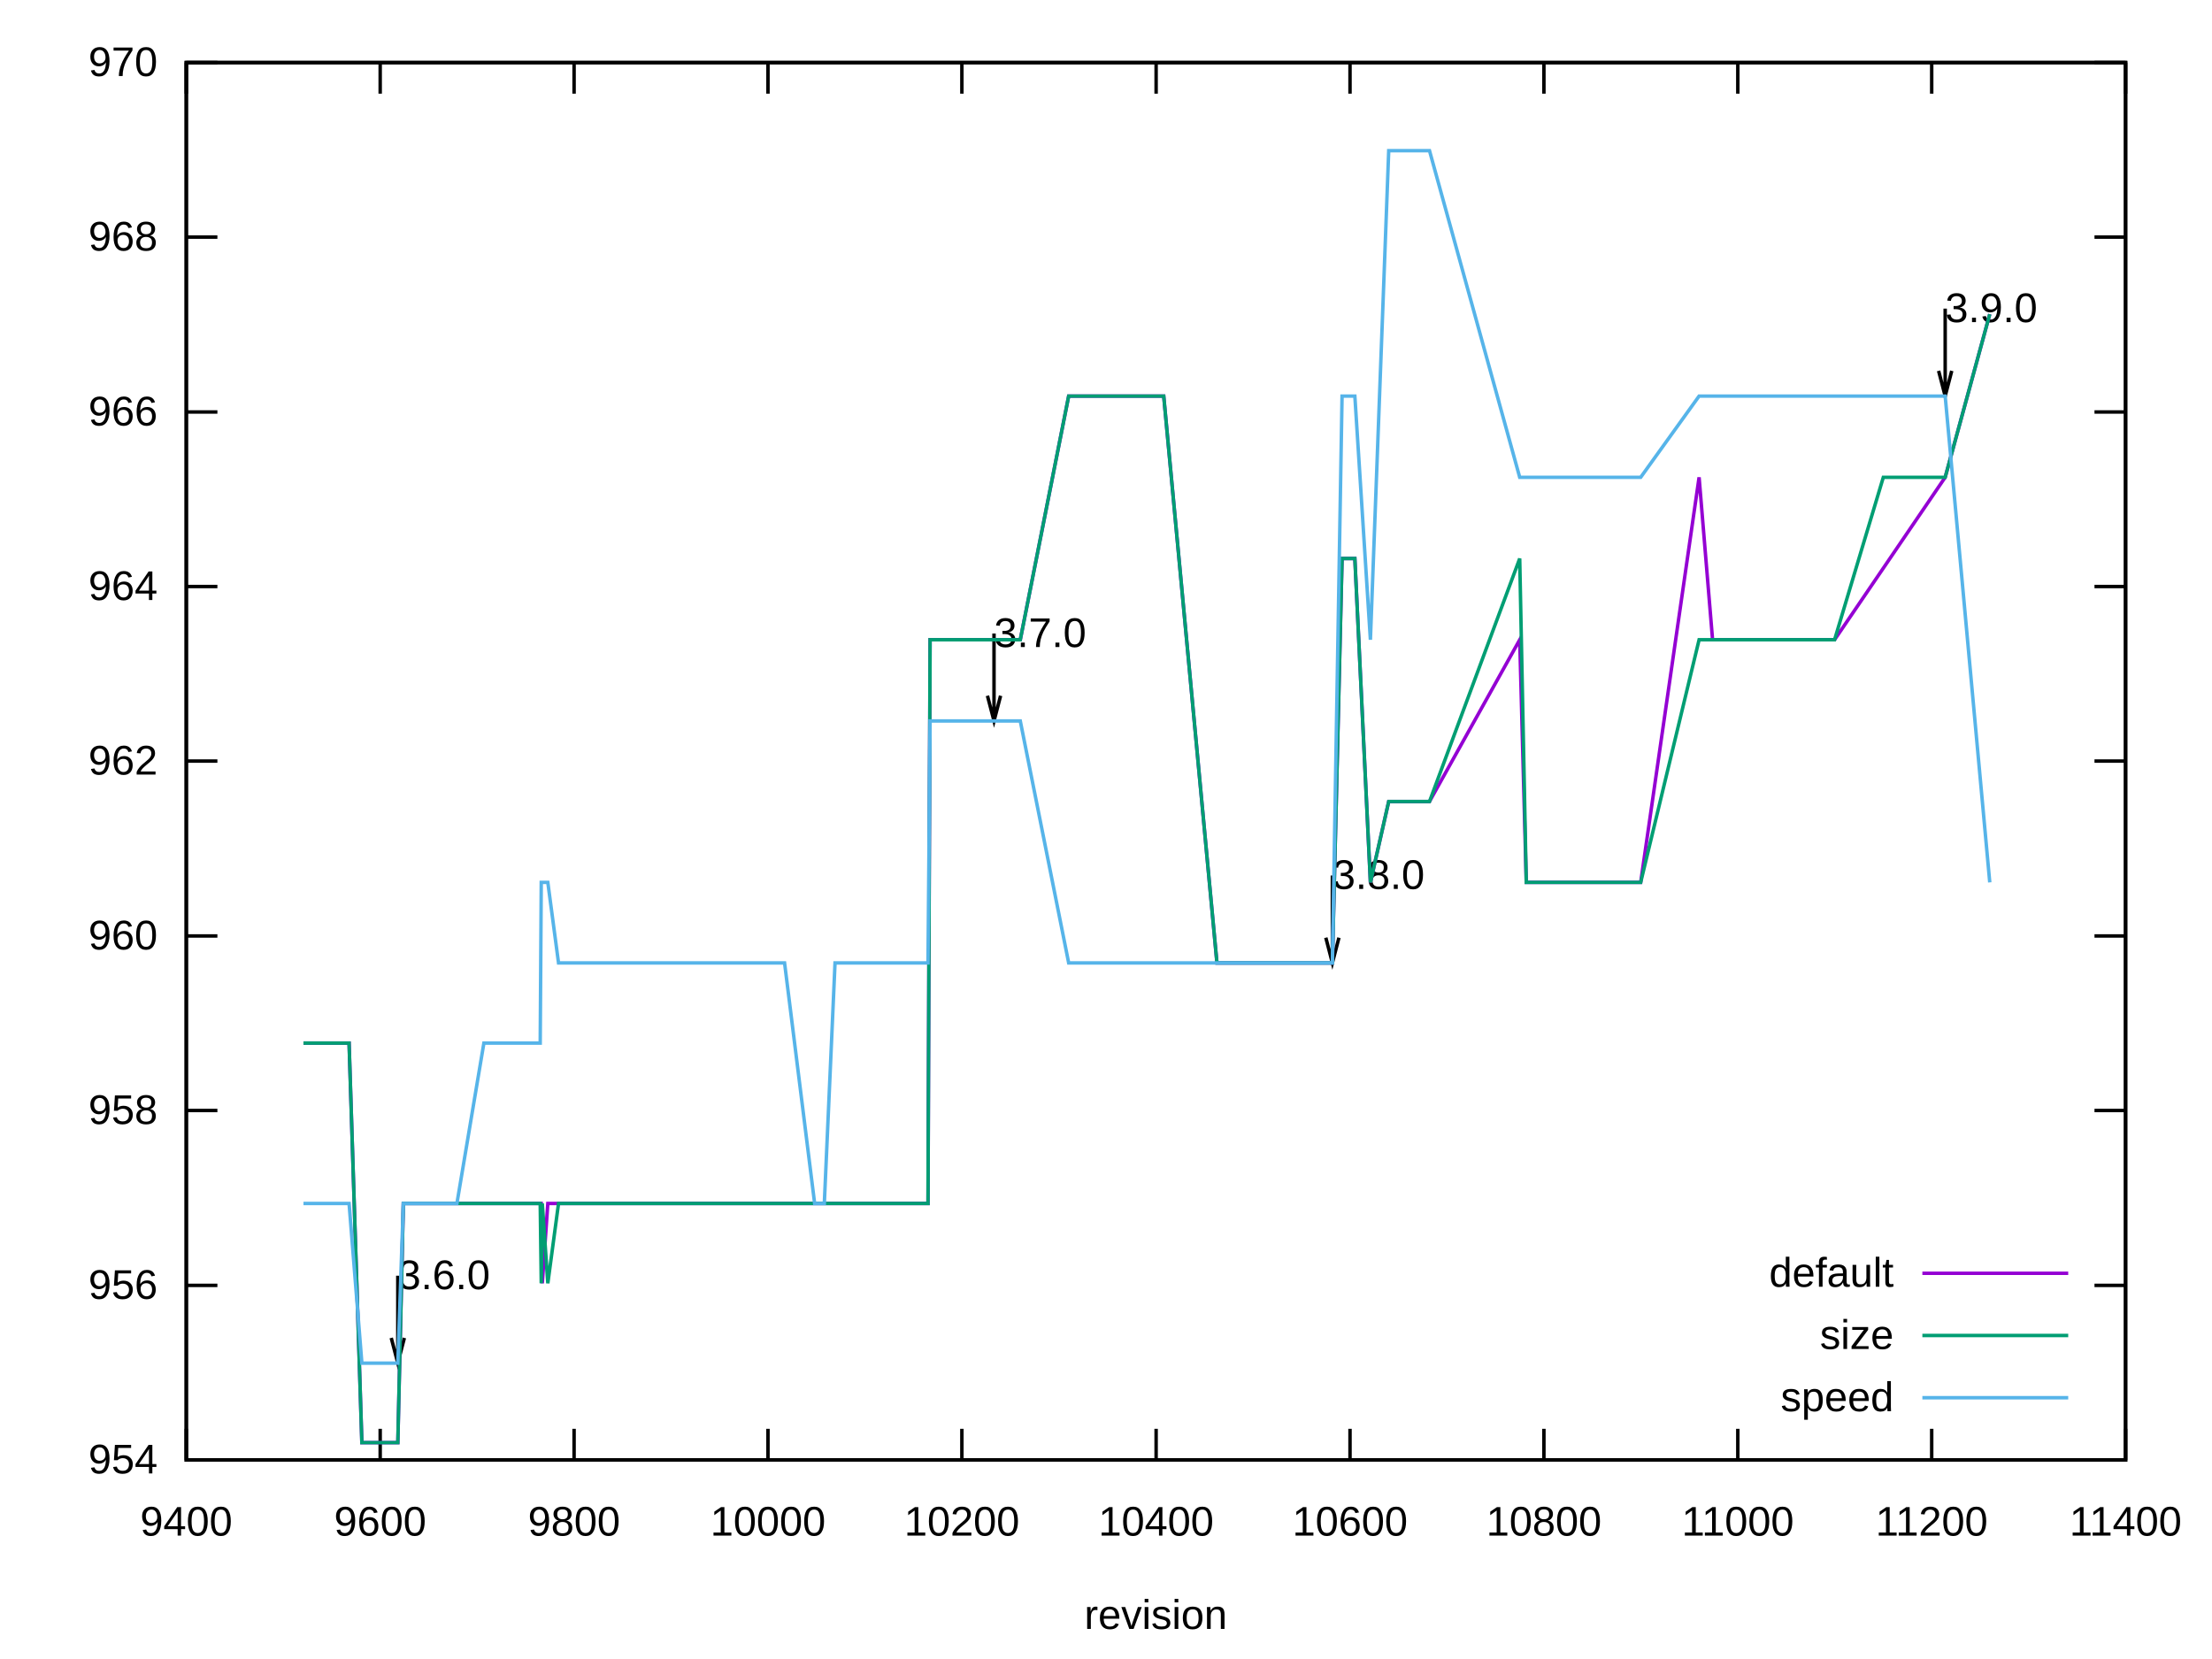
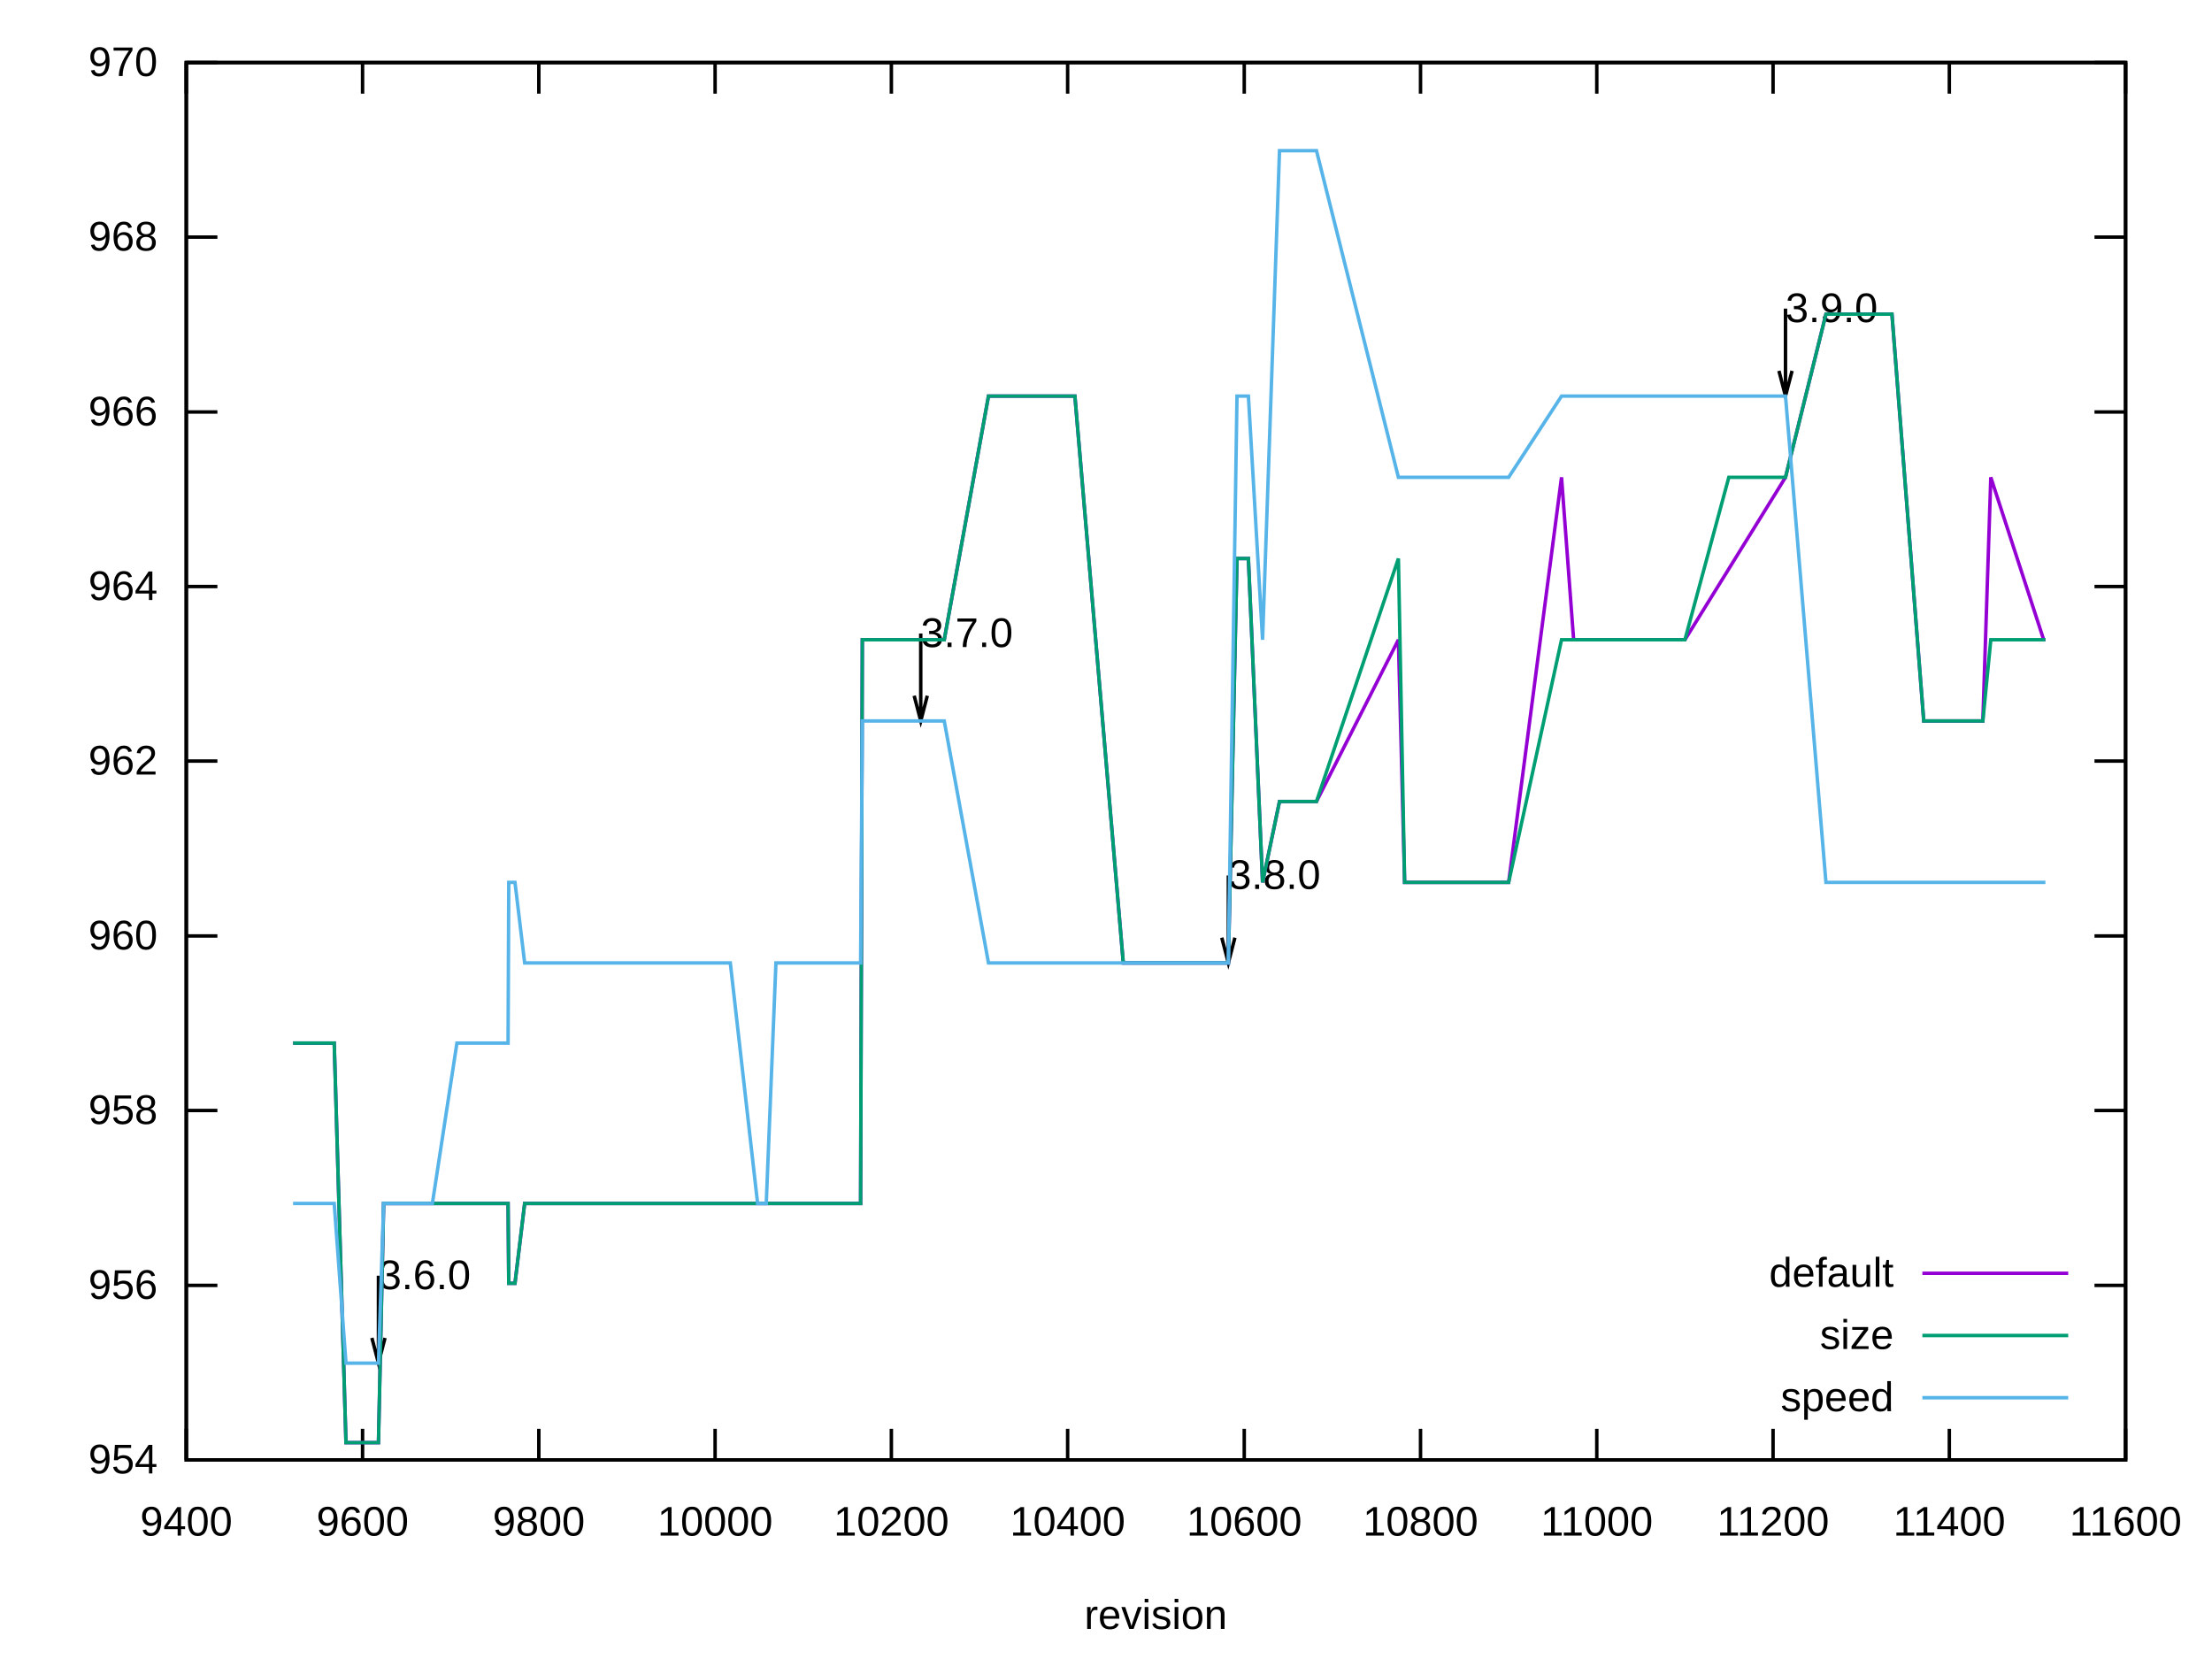
<svg xmlns="http://www.w3.org/2000/svg" xmlns:xlink="http://www.w3.org/1999/xlink" width="640" height="480" viewBox="0 0 640 480">
  <g id="gnuplot_canvas">
    <rect x="0" y="0" width="640" height="480" fill="none" />
    <defs>
      <circle id="gpDot" r="0.5" stroke-width="0.5" stroke="currentColor" />
      <path id="gpPt0" stroke-width="0.222" stroke="currentColor" d="M-1,0 h2 M0,-1 v2" />
      <path id="gpPt1" stroke-width="0.222" stroke="currentColor" d="M-1,-1 L1,1 M1,-1 L-1,1" />
      <path id="gpPt2" stroke-width="0.222" stroke="currentColor" d="M-1,0 L1,0 M0,-1 L0,1 M-1,-1 L1,1 M-1,1 L1,-1" />
      <rect id="gpPt3" stroke-width="0.222" stroke="currentColor" x="-1" y="-1" width="2" height="2" />
      <rect id="gpPt4" stroke-width="0.222" stroke="currentColor" fill="currentColor" x="-1" y="-1" width="2" height="2" />
      <circle id="gpPt5" stroke-width="0.222" stroke="currentColor" cx="0" cy="0" r="1" />
      <use xlink:href="#gpPt5" id="gpPt6" fill="currentColor" stroke="none" />
      <path id="gpPt7" stroke-width="0.222" stroke="currentColor" d="M0,-1.33 L-1.33,0.67 L1.33,0.67 z" />
      <use xlink:href="#gpPt7" id="gpPt8" fill="currentColor" stroke="none" />
      <use xlink:href="#gpPt7" id="gpPt9" stroke="currentColor" transform="rotate(180)" />
      <use xlink:href="#gpPt9" id="gpPt10" fill="currentColor" stroke="none" />
      <use xlink:href="#gpPt3" id="gpPt11" stroke="currentColor" transform="rotate(45)" />
      <use xlink:href="#gpPt11" id="gpPt12" fill="currentColor" stroke="none" />
      <path id="gpPt13" stroke-width="0.222" stroke="currentColor" d="M0,1.330 L1.265,0.411 L0.782,-1.067 L-0.782,-1.076 L-1.265,0.411 z" />
      <use xlink:href="#gpPt13" id="gpPt14" fill="currentColor" stroke="none" />
      <filter id="textbox" filterUnits="objectBoundingBox" x="0" y="0" height="1" width="1">
        <feFlood flood-color="white" flood-opacity="1" result="bgnd" />
        <feComposite in="SourceGraphic" in2="bgnd" operator="atop" />
      </filter>
      <filter id="greybox" filterUnits="objectBoundingBox" x="0" y="0" height="1" width="1">
        <feFlood flood-color="lightgrey" flood-opacity="1" result="grey" />
        <feComposite in="SourceGraphic" in2="grey" operator="atop" />
      </filter>
    </defs>
    <g fill="none" color="white" stroke="currentColor" stroke-width="1.00" stroke-linecap="butt" stroke-linejoin="miter">
</g>
    <g fill="none" color="black" stroke="currentColor" stroke-width="1.00" stroke-linecap="butt" stroke-linejoin="miter">
      <path stroke="black" d="M53.9,422.4 L62.9,422.4 M615.0,422.4 L606.0,422.4  " />
      <g transform="translate(45.6,426.3)" stroke="none" fill="black" font-family="Arial" font-size="12.00" text-anchor="end">
        <text>
          <tspan font-family="Arial"> 954</tspan>
        </text>
      </g>
    </g>
    <g fill="none" color="black" stroke="currentColor" stroke-width="1.00" stroke-linecap="butt" stroke-linejoin="miter">
      <path stroke="black" d="M53.9,371.9 L62.9,371.9 M615.0,371.9 L606.0,371.9  " />
      <g transform="translate(45.6,375.8)" stroke="none" fill="black" font-family="Arial" font-size="12.00" text-anchor="end">
        <text>
          <tspan font-family="Arial"> 956</tspan>
        </text>
      </g>
    </g>
    <g fill="none" color="black" stroke="currentColor" stroke-width="1.00" stroke-linecap="butt" stroke-linejoin="miter">
      <path stroke="black" d="M53.9,321.3 L62.9,321.3 M615.0,321.3 L606.0,321.3  " />
      <g transform="translate(45.6,325.2)" stroke="none" fill="black" font-family="Arial" font-size="12.00" text-anchor="end">
        <text>
          <tspan font-family="Arial"> 958</tspan>
        </text>
      </g>
    </g>
    <g fill="none" color="black" stroke="currentColor" stroke-width="1.00" stroke-linecap="butt" stroke-linejoin="miter">
      <path stroke="black" d="M53.9,270.8 L62.9,270.8 M615.0,270.8 L606.0,270.8  " />
      <g transform="translate(45.6,274.7)" stroke="none" fill="black" font-family="Arial" font-size="12.00" text-anchor="end">
        <text>
          <tspan font-family="Arial"> 960</tspan>
        </text>
      </g>
    </g>
    <g fill="none" color="black" stroke="currentColor" stroke-width="1.00" stroke-linecap="butt" stroke-linejoin="miter">
      <path stroke="black" d="M53.9,220.2 L62.9,220.2 M615.0,220.2 L606.0,220.2  " />
      <g transform="translate(45.6,224.1)" stroke="none" fill="black" font-family="Arial" font-size="12.00" text-anchor="end">
        <text>
          <tspan font-family="Arial"> 962</tspan>
        </text>
      </g>
    </g>
    <g fill="none" color="black" stroke="currentColor" stroke-width="1.00" stroke-linecap="butt" stroke-linejoin="miter">
      <path stroke="black" d="M53.9,169.7 L62.9,169.7 M615.0,169.7 L606.0,169.7  " />
      <g transform="translate(45.6,173.6)" stroke="none" fill="black" font-family="Arial" font-size="12.00" text-anchor="end">
        <text>
          <tspan font-family="Arial"> 964</tspan>
        </text>
      </g>
    </g>
    <g fill="none" color="black" stroke="currentColor" stroke-width="1.00" stroke-linecap="butt" stroke-linejoin="miter">
      <path stroke="black" d="M53.9,119.2 L62.9,119.2 M615.0,119.2 L606.0,119.2  " />
      <g transform="translate(45.6,123.1)" stroke="none" fill="black" font-family="Arial" font-size="12.00" text-anchor="end">
        <text>
          <tspan font-family="Arial"> 966</tspan>
        </text>
      </g>
    </g>
    <g fill="none" color="black" stroke="currentColor" stroke-width="1.00" stroke-linecap="butt" stroke-linejoin="miter">
      <path stroke="black" d="M53.9,68.6 L62.9,68.6 M615.0,68.6 L606.0,68.6  " />
      <g transform="translate(45.6,72.5)" stroke="none" fill="black" font-family="Arial" font-size="12.00" text-anchor="end">
        <text>
          <tspan font-family="Arial"> 968</tspan>
        </text>
      </g>
    </g>
    <g fill="none" color="black" stroke="currentColor" stroke-width="1.00" stroke-linecap="butt" stroke-linejoin="miter">
      <path stroke="black" d="M53.9,18.1 L62.9,18.1 M615.0,18.1 L606.0,18.1  " />
      <g transform="translate(45.6,22.0)" stroke="none" fill="black" font-family="Arial" font-size="12.00" text-anchor="end">
        <text>
          <tspan font-family="Arial"> 970</tspan>
        </text>
      </g>
    </g>
    <g fill="none" color="black" stroke="currentColor" stroke-width="1.00" stroke-linecap="butt" stroke-linejoin="miter">
      <path stroke="black" d="M53.9,422.4 L53.9,413.4 M53.9,18.1 L53.9,27.1  " />
      <g transform="translate(53.9,444.3)" stroke="none" fill="black" font-family="Arial" font-size="12.00" text-anchor="middle">
        <text>
          <tspan font-family="Arial"> 9400</tspan>
        </text>
      </g>
    </g>
    <g fill="none" color="black" stroke="currentColor" stroke-width="1.00" stroke-linecap="butt" stroke-linejoin="miter">
-       <path stroke="black" d="M110.0,422.4 L110.0,413.4 M110.0,18.1 L110.0,27.1  " />
-       <g transform="translate(110.0,444.3)" stroke="none" fill="black" font-family="Arial" font-size="12.00" text-anchor="middle">
+       <path stroke="black" d="M104.9,422.4 L104.9,413.4 M104.9,18.1 L104.9,27.1  " />
+       <g transform="translate(104.9,444.3)" stroke="none" fill="black" font-family="Arial" font-size="12.00" text-anchor="middle">
        <text>
          <tspan font-family="Arial"> 9600</tspan>
        </text>
      </g>
    </g>
    <g fill="none" color="black" stroke="currentColor" stroke-width="1.00" stroke-linecap="butt" stroke-linejoin="miter">
-       <path stroke="black" d="M166.1,422.4 L166.1,413.4 M166.1,18.1 L166.1,27.1  " />
-       <g transform="translate(166.1,444.3)" stroke="none" fill="black" font-family="Arial" font-size="12.00" text-anchor="middle">
+       <path stroke="black" d="M155.9,422.4 L155.9,413.4 M155.9,18.1 L155.9,27.1  " />
+       <g transform="translate(155.9,444.3)" stroke="none" fill="black" font-family="Arial" font-size="12.00" text-anchor="middle">
        <text>
          <tspan font-family="Arial"> 9800</tspan>
        </text>
      </g>
    </g>
    <g fill="none" color="black" stroke="currentColor" stroke-width="1.00" stroke-linecap="butt" stroke-linejoin="miter">
-       <path stroke="black" d="M222.2,422.4 L222.2,413.4 M222.2,18.1 L222.2,27.1  " />
-       <g transform="translate(222.2,444.3)" stroke="none" fill="black" font-family="Arial" font-size="12.00" text-anchor="middle">
+       <path stroke="black" d="M206.9,422.4 L206.9,413.4 M206.9,18.1 L206.9,27.1  " />
+       <g transform="translate(206.9,444.3)" stroke="none" fill="black" font-family="Arial" font-size="12.00" text-anchor="middle">
        <text>
          <tspan font-family="Arial"> 10000</tspan>
        </text>
      </g>
    </g>
    <g fill="none" color="black" stroke="currentColor" stroke-width="1.00" stroke-linecap="butt" stroke-linejoin="miter">
-       <path stroke="black" d="M278.3,422.4 L278.3,413.4 M278.3,18.1 L278.3,27.1  " />
-       <g transform="translate(278.3,444.3)" stroke="none" fill="black" font-family="Arial" font-size="12.00" text-anchor="middle">
+       <path stroke="black" d="M257.9,422.4 L257.9,413.4 M257.9,18.1 L257.9,27.1  " />
+       <g transform="translate(257.9,444.3)" stroke="none" fill="black" font-family="Arial" font-size="12.00" text-anchor="middle">
        <text>
          <tspan font-family="Arial"> 10200</tspan>
        </text>
      </g>
    </g>
    <g fill="none" color="black" stroke="currentColor" stroke-width="1.00" stroke-linecap="butt" stroke-linejoin="miter">
-       <path stroke="black" d="M334.5,422.4 L334.5,413.4 M334.5,18.1 L334.5,27.1  " />
-       <g transform="translate(334.5,444.3)" stroke="none" fill="black" font-family="Arial" font-size="12.00" text-anchor="middle">
+       <path stroke="black" d="M308.9,422.4 L308.9,413.4 M308.9,18.1 L308.9,27.1  " />
+       <g transform="translate(308.9,444.3)" stroke="none" fill="black" font-family="Arial" font-size="12.00" text-anchor="middle">
        <text>
          <tspan font-family="Arial"> 10400</tspan>
        </text>
      </g>
    </g>
    <g fill="none" color="black" stroke="currentColor" stroke-width="1.00" stroke-linecap="butt" stroke-linejoin="miter">
-       <path stroke="black" d="M390.6,422.4 L390.6,413.4 M390.6,18.1 L390.6,27.1  " />
-       <g transform="translate(390.6,444.3)" stroke="none" fill="black" font-family="Arial" font-size="12.00" text-anchor="middle">
+       <path stroke="black" d="M360.0,422.4 L360.0,413.4 M360.0,18.1 L360.0,27.1  " />
+       <g transform="translate(360.0,444.3)" stroke="none" fill="black" font-family="Arial" font-size="12.00" text-anchor="middle">
        <text>
          <tspan font-family="Arial"> 10600</tspan>
        </text>
      </g>
    </g>
    <g fill="none" color="black" stroke="currentColor" stroke-width="1.00" stroke-linecap="butt" stroke-linejoin="miter">
-       <path stroke="black" d="M446.7,422.4 L446.7,413.4 M446.7,18.1 L446.7,27.1  " />
-       <g transform="translate(446.7,444.3)" stroke="none" fill="black" font-family="Arial" font-size="12.00" text-anchor="middle">
+       <path stroke="black" d="M411.0,422.4 L411.0,413.4 M411.0,18.1 L411.0,27.1  " />
+       <g transform="translate(411.0,444.3)" stroke="none" fill="black" font-family="Arial" font-size="12.00" text-anchor="middle">
        <text>
          <tspan font-family="Arial"> 10800</tspan>
        </text>
      </g>
    </g>
    <g fill="none" color="black" stroke="currentColor" stroke-width="1.00" stroke-linecap="butt" stroke-linejoin="miter">
-       <path stroke="black" d="M502.8,422.4 L502.8,413.4 M502.8,18.1 L502.8,27.1  " />
-       <g transform="translate(502.8,444.3)" stroke="none" fill="black" font-family="Arial" font-size="12.00" text-anchor="middle">
+       <path stroke="black" d="M462.0,422.4 L462.0,413.4 M462.0,18.1 L462.0,27.1  " />
+       <g transform="translate(462.0,444.3)" stroke="none" fill="black" font-family="Arial" font-size="12.00" text-anchor="middle">
        <text>
          <tspan font-family="Arial"> 11000</tspan>
        </text>
      </g>
    </g>
    <g fill="none" color="black" stroke="currentColor" stroke-width="1.00" stroke-linecap="butt" stroke-linejoin="miter">
-       <path stroke="black" d="M558.9,422.4 L558.9,413.4 M558.9,18.1 L558.9,27.1  " />
-       <g transform="translate(558.9,444.3)" stroke="none" fill="black" font-family="Arial" font-size="12.00" text-anchor="middle">
+       <path stroke="black" d="M513.0,422.4 L513.0,413.4 M513.0,18.1 L513.0,27.1  " />
+       <g transform="translate(513.0,444.3)" stroke="none" fill="black" font-family="Arial" font-size="12.00" text-anchor="middle">
        <text>
          <tspan font-family="Arial"> 11200</tspan>
+         </text>
+       </g>
+     </g>
+     <g fill="none" color="black" stroke="currentColor" stroke-width="1.00" stroke-linecap="butt" stroke-linejoin="miter">
+       <path stroke="black" d="M564.0,422.4 L564.0,413.4 M564.0,18.1 L564.0,27.1  " />
+       <g transform="translate(564.0,444.3)" stroke="none" fill="black" font-family="Arial" font-size="12.00" text-anchor="middle">
+         <text>
+           <tspan font-family="Arial"> 11400</tspan>
        </text>
      </g>
    </g>
    <g fill="none" color="black" stroke="currentColor" stroke-width="1.00" stroke-linecap="butt" stroke-linejoin="miter">
      <path stroke="black" d="M615.0,422.4 L615.0,413.4 M615.0,18.1 L615.0,27.1  " />
      <g transform="translate(615.0,444.3)" stroke="none" fill="black" font-family="Arial" font-size="12.00" text-anchor="middle">
        <text>
-           <tspan font-family="Arial"> 11400</tspan>
+           <tspan font-family="Arial"> 11600</tspan>
        </text>
      </g>
    </g>
    <g fill="none" color="black" stroke="currentColor" stroke-width="1.00" stroke-linecap="butt" stroke-linejoin="miter">
</g>
    <g fill="none" color="black" stroke="currentColor" stroke-width="1.00" stroke-linecap="butt" stroke-linejoin="miter">
      <path stroke="black" d="M53.9,18.1 L53.9,422.4 L615.0,422.4 L615.0,18.1 L53.9,18.1 Z  " />
-       <g transform="translate(115.1,373.0)" stroke="none" fill="black" font-family="Arial" font-size="12.00" text-anchor="start">
+       <g transform="translate(109.5,373.0)" stroke="none" fill="black" font-family="Arial" font-size="12.00" text-anchor="start">
        <text>
          <tspan font-family="Arial">3.6.0</tspan>
        </text>
      </g>
-       <g transform="translate(287.6,187.2)" stroke="none" fill="black" font-family="Arial" font-size="12.00" text-anchor="start">
+       <g transform="translate(266.4,187.2)" stroke="none" fill="black" font-family="Arial" font-size="12.00" text-anchor="start">
        <text>
          <tspan font-family="Arial">3.7.0</tspan>
        </text>
      </g>
-       <g transform="translate(385.5,257.2)" stroke="none" fill="black" font-family="Arial" font-size="12.00" text-anchor="start">
+       <g transform="translate(355.4,257.2)" stroke="none" fill="black" font-family="Arial" font-size="12.00" text-anchor="start">
        <text>
          <tspan font-family="Arial">3.8.0</tspan>
        </text>
      </g>
-       <g transform="translate(562.8,93.2)" stroke="none" fill="black" font-family="Arial" font-size="12.00" text-anchor="start">
+       <g transform="translate(516.6,93.2)" stroke="none" fill="black" font-family="Arial" font-size="12.00" text-anchor="start">
        <text>
          <tspan font-family="Arial">3.9.0</tspan>
        </text>
      </g>
-       <path stroke="black" d="M113.2,387.1 L115.1,394.4 L117.0,387.1 M115.1,369.1 L115.1,394.4 M285.7,201.3 L287.6,208.6 L289.5,201.3   M287.6,183.3 L287.6,208.6 M383.6,271.3 L385.5,278.6 L387.4,271.3 M385.5,253.3 L385.5,278.6 M560.9,107.3   L562.8,114.6 L564.7,107.3 M562.8,89.3 L562.8,114.6  " />
+       <path stroke="black" d="M107.6,387.1 L109.5,394.4 L111.4,387.1 M109.5,369.1 L109.5,394.4 M264.5,201.3 L266.4,208.6 L268.3,201.3   M266.4,183.3 L266.4,208.6 M353.5,271.3 L355.4,278.6 L357.3,271.3 M355.4,253.3 L355.4,278.6 M514.7,107.3   L516.6,114.6 L518.5,107.3 M516.6,89.3 L516.6,114.6  " />
    </g>
    <g fill="none" color="black" stroke="currentColor" stroke-width="1.00" stroke-linecap="butt" stroke-linejoin="miter">
      <g transform="translate(334.4,471.3)" stroke="none" fill="black" font-family="Arial" font-size="12.00" text-anchor="middle">
        <text>
          <tspan font-family="Arial">revision</tspan>
        </text>
      </g>
    </g>
    <g fill="none" color="black" stroke="currentColor" stroke-width="1.00" stroke-linecap="butt" stroke-linejoin="miter">
</g>
    <g id="gnuplot_plot_1">
      <g fill="none" color="black" stroke="currentColor" stroke-width="1.00" stroke-linecap="butt" stroke-linejoin="miter">
        <g transform="translate(547.9,372.3)" stroke="none" fill="black" font-family="Arial" font-size="12.00" text-anchor="end">
          <text>
            <tspan font-family="Arial">default</tspan>
          </text>
        </g>
      </g>
      <g fill="none" color="black" stroke="currentColor" stroke-width="1.00" stroke-linecap="butt" stroke-linejoin="miter">
-         <path stroke="rgb(148,   0, 211)" d="M556.2,368.4 L598.4,368.4 M87.8,301.8 L93.2,301.8 L96.0,301.8 L101.0,301.8 L104.7,417.4 L106.9,417.4   L108.9,417.4 L110.3,417.4 L110.6,417.4 L110.9,417.4 L111.1,417.4 L115.1,417.4 L116.7,348.2 L119.0,348.2   L119.8,348.2 L120.1,348.2 L120.4,348.2 L120.7,348.2 L121.2,348.2 L122.6,348.2 L122.9,348.2 L123.8,348.2   L124.3,348.2 L124.9,348.2 L125.2,348.2 L126.6,348.2 L127.4,348.2 L128.0,348.2 L128.2,348.2 L128.5,348.2   L132.2,348.2 L140.0,348.2 L146.5,348.2 L149.3,348.2 L151.3,348.2 L152.4,348.2 L155.2,348.2 L156.0,348.2   L156.3,348.2 L156.6,348.2 L156.9,371.3 L158.5,348.2 L161.6,348.2 L163.3,348.2 L163.6,348.2 L164.2,348.2   L165.3,348.2 L167.0,348.2 L168.1,348.2 L168.4,348.2 L170.3,348.2 L171.2,348.2 L171.5,348.2 L171.7,348.2   L174.5,348.2 L175.1,348.2 L176.2,348.2 L188.3,348.2 L207.9,348.2 L209.0,348.2 L209.6,348.2 L209.9,348.2   L211.3,348.2 L211.6,348.2 L212.1,348.2 L212.4,348.2 L213.5,348.2 L215.5,348.2 L217.7,348.2 L220.5,348.2   L221.4,348.2 L222.2,348.2 L227.0,348.2 L241.6,348.2 L242.4,348.2 L243.8,348.2 L244.7,348.2 L252.5,348.2   L257.0,348.2 L263.5,348.2 L268.0,348.2 L268.5,348.2 L269.1,185.1 L271.0,185.1 L273.0,185.1 L273.3,185.1   L274.1,185.1 L276.1,185.1 L280.9,185.1 L281.4,185.1 L287.6,185.1 L288.7,185.1 L289.6,185.1 L295.2,185.1   L309.2,114.6 L310.3,114.6 L317.6,114.6 L319.0,114.6 L320.1,114.6 L320.4,114.6 L324.9,114.6 L325.2,114.6   L327.2,114.6 L336.7,114.6 L352.1,278.6 L361.1,278.6 L365.3,278.6 L373.7,278.6 L378.8,278.6 L385.5,278.6   L388.3,161.6 L390.8,161.6 L392.0,161.6 L396.5,255.3 L401.8,231.9 L403.2,231.9 L406.3,231.9 L407.4,231.9   L409.6,231.9 L413.6,231.9 L439.7,185.1 L441.6,255.3 L442.7,255.3 L443.0,255.3 L443.3,255.3 L443.9,255.3   L446.7,255.3 L474.7,255.3 L491.6,138.1 L495.5,185.1 L527.2,185.1 L530.8,185.1 L562.8,138.1 L575.7,90.9    " />
+         <path stroke="rgb(148,   0, 211)" d="M556.2,368.4 L598.4,368.4 M84.8,301.8 L89.6,301.8 L92.2,301.8 L96.7,301.8 L100.1,417.4 L102.1,417.4   L103.9,417.4 L105.2,417.4 L105.4,417.4 L105.7,417.4 L105.9,417.4 L109.5,417.4 L111.0,348.2 L113.1,348.2   L113.8,348.2 L114.1,348.2 L114.3,348.2 L114.6,348.2 L115.1,348.2 L116.4,348.2 L116.6,348.2 L117.4,348.2   L117.9,348.2 L118.4,348.2 L118.7,348.2 L120.0,348.2 L120.7,348.2 L121.2,348.2 L121.5,348.2 L121.7,348.2   L125.1,348.2 L132.2,348.2 L138.1,348.2 L140.6,348.2 L142.4,348.2 L143.4,348.2 L146.0,348.2 L146.7,348.2   L147.0,348.2 L147.2,371.3 L147.5,371.3 L149.0,371.3 L151.8,348.2 L153.4,348.2 L153.6,348.2 L154.1,348.2   L155.2,348.2 L156.7,348.2 L157.7,348.2 L158.0,348.2 L159.7,348.2 L160.5,348.2 L160.8,348.2 L161.0,348.2   L163.6,348.2 L164.1,348.2 L165.1,348.2 L176.1,348.2 L193.9,348.2 L194.9,348.2 L195.5,348.2 L195.7,348.2   L197.0,348.2 L197.2,348.2 L197.7,348.2 L198.0,348.2 L199.0,348.2 L200.8,348.2 L202.8,348.2 L205.4,348.2   L206.2,348.2 L206.9,348.2 L211.3,348.2 L224.5,348.2 L225.3,348.2 L226.6,348.2 L227.3,348.2 L234.5,348.2   L238.6,348.2 L244.4,348.2 L248.5,348.2 L249.0,348.2 L249.5,185.1 L251.3,185.1 L253.1,185.1 L253.3,185.1   L254.1,185.1 L255.9,185.1 L260.2,185.1 L260.7,185.1 L266.4,185.1 L267.4,185.1 L268.1,185.1 L273.2,185.1   L286.0,114.6 L287.0,114.6 L293.6,114.6 L294.9,114.6 L295.9,114.6 L296.2,114.6 L300.3,114.6 L300.5,114.6   L302.3,114.6 L311.0,114.6 L325.0,278.6 L333.2,278.6 L337.0,278.6 L344.7,278.6 L349.2,278.6 L355.4,278.6   L357.9,161.6 L360.2,161.6 L361.2,161.6 L365.3,255.3 L370.2,231.9 L371.4,231.9 L374.2,231.9 L375.3,231.9   L377.3,231.9 L380.9,231.9 L404.6,185.1 L406.4,255.3 L407.4,255.3 L407.6,255.3 L407.9,255.3 L408.4,255.3   L411.0,255.3 L436.5,255.3 L451.8,138.1 L455.3,185.1 L484.2,185.1 L487.5,185.1 L516.6,138.1 L528.3,90.9   L546.1,90.9 L547.4,90.9 L556.6,208.6 L572.9,208.6 L573.7,208.6 L576.0,138.1 L591.3,185.1 L591.8,185.1    " />
      </g>
    </g>
    <g id="gnuplot_plot_2">
      <g fill="none" color="black" stroke="currentColor" stroke-width="1.00" stroke-linecap="butt" stroke-linejoin="miter">
        <g transform="translate(547.9,390.3)" stroke="none" fill="black" font-family="Arial" font-size="12.00" text-anchor="end">
          <text>
            <tspan font-family="Arial">size</tspan>
          </text>
        </g>
      </g>
      <g fill="none" color="black" stroke="currentColor" stroke-width="1.00" stroke-linecap="butt" stroke-linejoin="miter">
-         <path stroke="rgb(  0, 158, 115)" d="M556.2,386.4 L598.4,386.4 M87.8,301.8 L93.2,301.8 L96.0,301.8 L101.0,301.8 L104.7,417.4 L106.9,417.4   L108.9,417.4 L110.3,417.4 L110.6,417.4 L110.9,417.4 L111.1,417.4 L115.1,417.4 L116.7,348.2 L119.0,348.2   L119.8,348.2 L120.1,348.2 L120.4,348.2 L120.7,348.2 L121.2,348.2 L122.6,348.2 L122.9,348.2 L123.8,348.2   L124.3,348.2 L124.9,348.2 L125.2,348.2 L126.6,348.2 L127.4,348.2 L128.0,348.2 L128.2,348.2 L128.5,348.2   L132.2,348.2 L140.0,348.2 L146.5,348.2 L149.3,348.2 L151.3,348.2 L152.4,348.2 L155.2,348.2 L156.0,348.2   L156.3,348.2 L156.6,371.3 L156.9,348.2 L158.5,371.3 L161.6,348.2 L163.3,348.2 L163.6,348.2 L164.2,348.2   L165.3,348.2 L167.0,348.2 L168.1,348.2 L168.4,348.2 L170.3,348.2 L171.2,348.2 L171.5,348.2 L171.7,348.2   L174.5,348.2 L175.1,348.2 L176.2,348.2 L188.3,348.2 L207.9,348.2 L209.0,348.2 L209.6,348.2 L209.9,348.2   L211.3,348.2 L211.6,348.2 L212.1,348.2 L212.4,348.2 L213.5,348.2 L215.5,348.2 L217.7,348.2 L220.5,348.2   L221.4,348.2 L222.2,348.2 L227.0,348.2 L235.7,348.2 L238.5,348.2 L241.6,348.2 L242.4,348.2 L243.8,348.2   L244.7,348.2 L252.5,348.2 L257.0,348.2 L263.5,348.2 L268.0,348.2 L268.5,348.2 L269.1,185.1 L271.0,185.1   L273.0,185.1 L273.3,185.1 L274.1,185.1 L276.1,185.1 L280.9,185.1 L281.4,185.1 L287.6,185.1 L288.7,185.1   L289.6,185.1 L295.2,185.1 L309.2,114.6 L310.3,114.6 L317.6,114.6 L319.0,114.6 L320.1,114.6 L320.4,114.6   L324.9,114.6 L325.2,114.6 L327.2,114.6 L336.7,114.6 L352.1,278.6 L361.1,278.6 L365.3,278.6 L373.7,278.6   L378.8,278.6 L385.5,278.6 L388.3,161.6 L390.8,161.6 L392.0,161.6 L396.5,255.3 L401.8,231.9 L403.2,231.9   L406.3,231.9 L407.4,231.9 L409.6,231.9 L413.6,231.9 L439.7,161.6 L441.6,255.3 L442.7,255.3 L443.0,255.3   L443.3,255.3 L443.9,255.3 L446.7,255.3 L474.7,255.3 L491.6,185.1 L495.5,185.1 L527.2,185.1 L530.8,185.1   L544.9,138.1 L562.8,138.1 L575.7,90.9  " />
+         <path stroke="rgb(  0, 158, 115)" d="M556.2,386.4 L598.4,386.4 M84.8,301.8 L89.6,301.8 L92.2,301.8 L96.7,301.8 L100.1,417.4 L102.1,417.4   L103.9,417.4 L105.2,417.4 L105.4,417.4 L105.7,417.4 L105.9,417.4 L109.5,417.4 L111.0,348.2 L113.1,348.2   L113.8,348.2 L114.1,348.2 L114.3,348.2 L114.6,348.2 L115.1,348.2 L116.4,348.2 L116.6,348.2 L117.4,348.2   L117.9,348.2 L118.4,348.2 L118.7,348.2 L120.0,348.2 L120.7,348.2 L121.2,348.2 L121.5,348.2 L121.7,348.2   L125.1,348.2 L132.2,348.2 L138.1,348.2 L140.6,348.2 L142.4,348.2 L143.4,348.2 L146.0,348.2 L146.7,348.2   L147.0,348.2 L147.2,371.3 L147.5,371.3 L149.0,371.3 L151.8,348.2 L153.4,348.2 L153.6,348.2 L154.1,348.2   L155.2,348.2 L156.7,348.2 L157.7,348.2 L158.0,348.2 L159.7,348.2 L160.5,348.2 L160.8,348.2 L161.0,348.2   L163.6,348.2 L164.1,348.2 L165.1,348.2 L176.1,348.2 L193.9,348.2 L194.9,348.2 L195.5,348.2 L195.7,348.2   L197.0,348.2 L197.2,348.2 L197.7,348.2 L198.0,348.2 L199.0,348.2 L200.8,348.2 L202.8,348.2 L205.4,348.2   L206.2,348.2 L206.9,348.2 L211.3,348.2 L219.2,348.2 L221.7,348.2 L224.5,348.2 L225.3,348.2 L226.6,348.2   L227.3,348.2 L234.5,348.2 L238.6,348.2 L244.4,348.2 L248.5,348.2 L249.0,348.2 L249.5,185.1 L251.3,185.1   L253.1,185.1 L253.3,185.1 L254.1,185.1 L255.9,185.1 L260.2,185.1 L260.7,185.1 L266.4,185.1 L267.4,185.1   L268.1,185.1 L273.2,185.1 L286.0,114.6 L287.0,114.6 L293.6,114.6 L294.9,114.6 L295.9,114.6 L296.2,114.6   L300.3,114.6 L300.5,114.6 L302.3,114.6 L311.0,114.6 L325.0,278.6 L333.2,278.6 L337.0,278.6 L344.7,278.6   L349.2,278.6 L355.4,278.6 L357.9,161.6 L360.2,161.6 L361.2,161.6 L365.3,255.3 L370.2,231.9 L371.4,231.9   L374.2,231.9 L375.3,231.9 L377.3,231.9 L380.9,231.9 L404.6,161.6 L406.4,255.3 L407.4,255.3 L407.6,255.3   L407.9,255.3 L408.4,255.3 L411.0,255.3 L436.5,255.3 L451.8,185.1 L455.3,185.1 L484.2,185.1 L487.5,185.1   L500.2,138.1 L516.6,138.1 L528.3,90.9 L546.1,90.9 L547.4,90.9 L556.6,208.6 L572.9,208.6 L573.7,208.6   L576.0,185.1 L591.3,185.1 L591.8,185.1  " />
      </g>
    </g>
    <g id="gnuplot_plot_3">
      <g fill="none" color="black" stroke="currentColor" stroke-width="1.00" stroke-linecap="butt" stroke-linejoin="miter">
        <g transform="translate(547.9,408.3)" stroke="none" fill="black" font-family="Arial" font-size="12.00" text-anchor="end">
          <text>
            <tspan font-family="Arial">speed</tspan>
          </text>
        </g>
      </g>
      <g fill="none" color="black" stroke="currentColor" stroke-width="1.00" stroke-linecap="butt" stroke-linejoin="miter">
-         <path stroke="rgb( 86, 180, 233)" d="M556.2,404.4 L598.4,404.4 M87.8,348.2 L93.2,348.2 L96.0,348.2 L101.0,348.2 L104.7,394.4 L106.9,394.4   L108.9,394.4 L110.3,394.4 L110.6,394.4 L110.9,394.4 L111.1,394.4 L115.1,394.4 L116.7,348.2 L119.0,348.2   L119.8,348.2 L120.1,348.2 L120.4,348.2 L120.7,348.2 L121.2,348.2 L122.6,348.2 L122.9,348.2 L123.8,348.2   L124.3,348.2 L124.9,348.2 L125.2,348.2 L126.6,348.2 L127.4,348.2 L128.0,348.2 L128.2,348.2 L128.5,348.2   L132.2,348.2 L140.0,301.8 L146.5,301.8 L149.3,301.8 L151.3,301.8 L152.4,301.8 L155.2,301.8 L156.0,301.8   L156.3,301.8 L156.6,255.3 L156.9,255.3 L158.5,255.3 L161.6,278.6 L163.3,278.6 L163.6,278.6 L164.2,278.6   L165.3,278.6 L167.0,278.6 L168.1,278.6 L168.4,278.6 L170.3,278.6 L171.2,278.6 L171.5,278.6 L171.7,278.6   L174.5,278.6 L175.1,278.6 L176.2,278.6 L188.3,278.6 L207.9,278.6 L209.0,278.6 L209.6,278.6 L209.9,278.6   L211.3,278.6 L211.6,278.6 L212.1,278.6 L212.4,278.6 L213.5,278.6 L215.5,278.6 L217.7,278.6 L220.5,278.6   L221.4,278.6 L222.2,278.6 L227.0,278.6 L235.7,348.2 L238.5,348.2 L241.6,278.6 L242.4,278.6 L243.8,278.6   L244.7,278.6 L252.5,278.6 L257.0,278.6 L263.5,278.6 L268.0,278.6 L268.5,278.6 L269.1,208.6 L271.0,208.6   L273.0,208.6 L273.3,208.6 L274.1,208.6 L276.1,208.6 L280.9,208.6 L281.4,208.6 L287.6,208.6 L288.7,208.6   L289.6,208.6 L295.2,208.6 L309.2,278.6 L310.3,278.6 L317.6,278.6 L319.0,278.6 L320.1,278.6 L320.4,278.6   L324.9,278.6 L325.2,278.6 L327.2,278.6 L336.7,278.6 L352.1,278.6 L361.1,278.6 L365.3,278.6 L373.7,278.6   L378.8,278.6 L385.5,278.6 L388.3,114.6 L390.8,114.6 L392.0,114.6 L396.5,185.1 L401.8,43.6 L403.2,43.6   L406.3,43.6 L407.4,43.6 L409.6,43.6 L413.6,43.6 L439.7,138.1 L441.6,138.1 L442.7,138.1 L443.0,138.1   L443.3,138.1 L443.9,138.1 L446.7,138.1 L474.7,138.1 L491.6,114.6 L495.5,114.6 L527.2,114.6 L530.8,114.6   L544.9,114.6 L562.8,114.6 L575.7,255.3  " />
+         <path stroke="rgb( 86, 180, 233)" d="M556.2,404.4 L598.4,404.4 M84.8,348.2 L89.6,348.2 L92.2,348.2 L96.7,348.2 L100.1,394.4 L102.1,394.4   L103.9,394.4 L105.2,394.4 L105.4,394.4 L105.7,394.4 L105.9,394.4 L109.5,394.4 L111.0,348.2 L113.1,348.2   L113.8,348.2 L114.1,348.2 L114.3,348.2 L114.6,348.2 L115.1,348.2 L116.4,348.2 L116.6,348.2 L117.4,348.2   L117.9,348.2 L118.4,348.2 L118.7,348.2 L120.0,348.2 L120.7,348.2 L121.2,348.2 L121.5,348.2 L121.7,348.2   L125.1,348.2 L132.2,301.8 L138.1,301.8 L140.6,301.8 L142.4,301.8 L143.4,301.8 L146.0,301.8 L146.7,301.8   L147.0,301.8 L147.2,255.3 L147.5,255.3 L149.0,255.3 L151.8,278.6 L153.4,278.6 L153.6,278.6 L154.1,278.6   L155.2,278.6 L156.7,278.6 L157.7,278.6 L158.0,278.6 L159.7,278.6 L160.5,278.6 L160.8,278.6 L161.0,278.6   L163.6,278.6 L164.1,278.6 L165.1,278.6 L176.1,278.6 L193.9,278.6 L194.9,278.6 L195.5,278.6 L195.7,278.6   L197.0,278.6 L197.2,278.6 L197.7,278.6 L198.0,278.6 L199.0,278.6 L200.8,278.6 L202.8,278.6 L205.4,278.6   L206.2,278.6 L206.9,278.6 L211.3,278.6 L219.2,348.2 L221.7,348.2 L224.5,278.6 L225.3,278.6 L226.6,278.6   L227.3,278.6 L234.5,278.6 L238.6,278.6 L244.4,278.6 L248.5,278.6 L249.0,278.6 L249.5,208.6 L251.3,208.6   L253.1,208.6 L253.3,208.6 L254.1,208.6 L255.9,208.6 L260.2,208.6 L260.7,208.6 L266.4,208.6 L267.4,208.6   L268.1,208.6 L273.2,208.6 L286.0,278.6 L287.0,278.6 L293.6,278.6 L294.9,278.6 L295.9,278.6 L296.2,278.6   L300.3,278.6 L300.5,278.6 L302.3,278.6 L311.0,278.6 L325.0,278.6 L333.2,278.6 L337.0,278.6 L344.7,278.6   L349.2,278.6 L355.4,278.6 L357.9,114.6 L360.2,114.6 L361.2,114.6 L365.3,185.1 L370.2,43.6 L371.4,43.6   L374.2,43.6 L375.3,43.6 L377.3,43.6 L380.9,43.6 L404.6,138.1 L406.4,138.1 L407.4,138.1 L407.6,138.1   L407.9,138.1 L408.4,138.1 L411.0,138.1 L436.5,138.1 L451.8,114.6 L455.3,114.6 L484.2,114.6 L487.5,114.6   L500.2,114.6 L516.6,114.6 L528.3,255.3 L546.1,255.3 L547.4,255.3 L556.6,255.3 L572.9,255.3 L573.7,255.3   L576.0,255.3 L591.3,255.3 L591.8,255.3  " />
      </g>
    </g>
    <g fill="none" color="white" stroke="rgb( 86, 180, 233)" stroke-width="2.00" stroke-linecap="butt" stroke-linejoin="miter">
</g>
    <g fill="none" color="black" stroke="currentColor" stroke-width="2.00" stroke-linecap="butt" stroke-linejoin="miter">
</g>
    <g fill="none" color="black" stroke="black" stroke-width="1.00" stroke-linecap="butt" stroke-linejoin="miter">
</g>
    <g fill="none" color="black" stroke="currentColor" stroke-width="1.00" stroke-linecap="butt" stroke-linejoin="miter">
      <path stroke="black" d="M53.9,18.1 L53.9,422.4 L615.0,422.4 L615.0,18.1 L53.9,18.1 Z  " />
    </g>
    <g fill="none" color="black" stroke="currentColor" stroke-width="1.00" stroke-linecap="butt" stroke-linejoin="miter">
</g>
  </g>
</svg>
